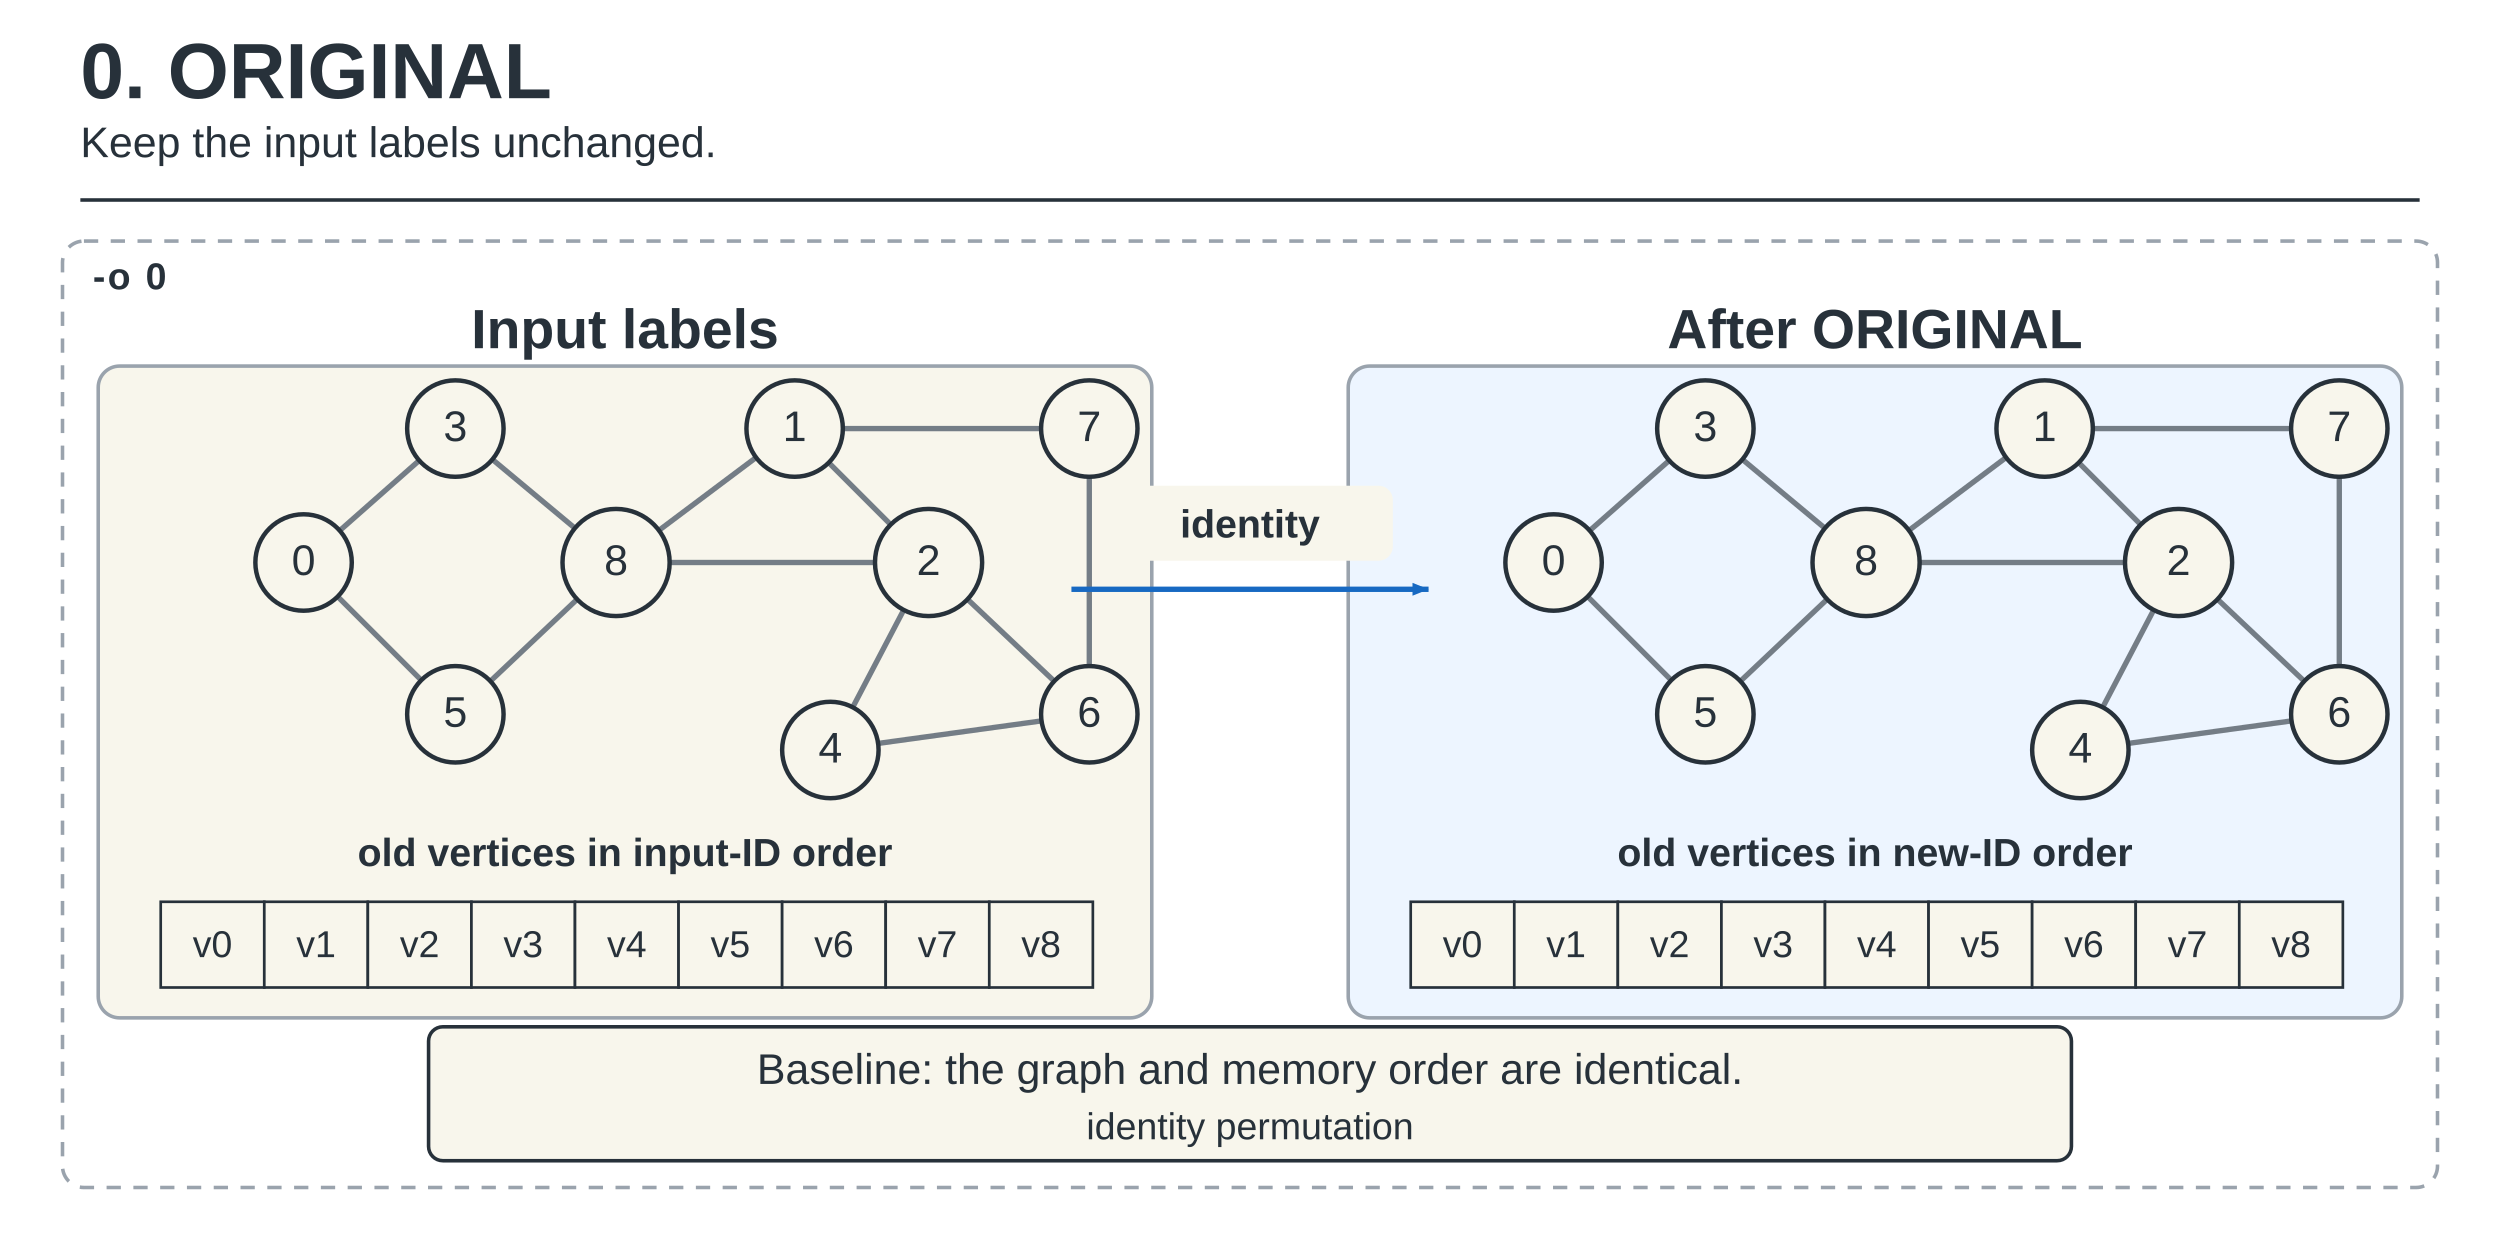
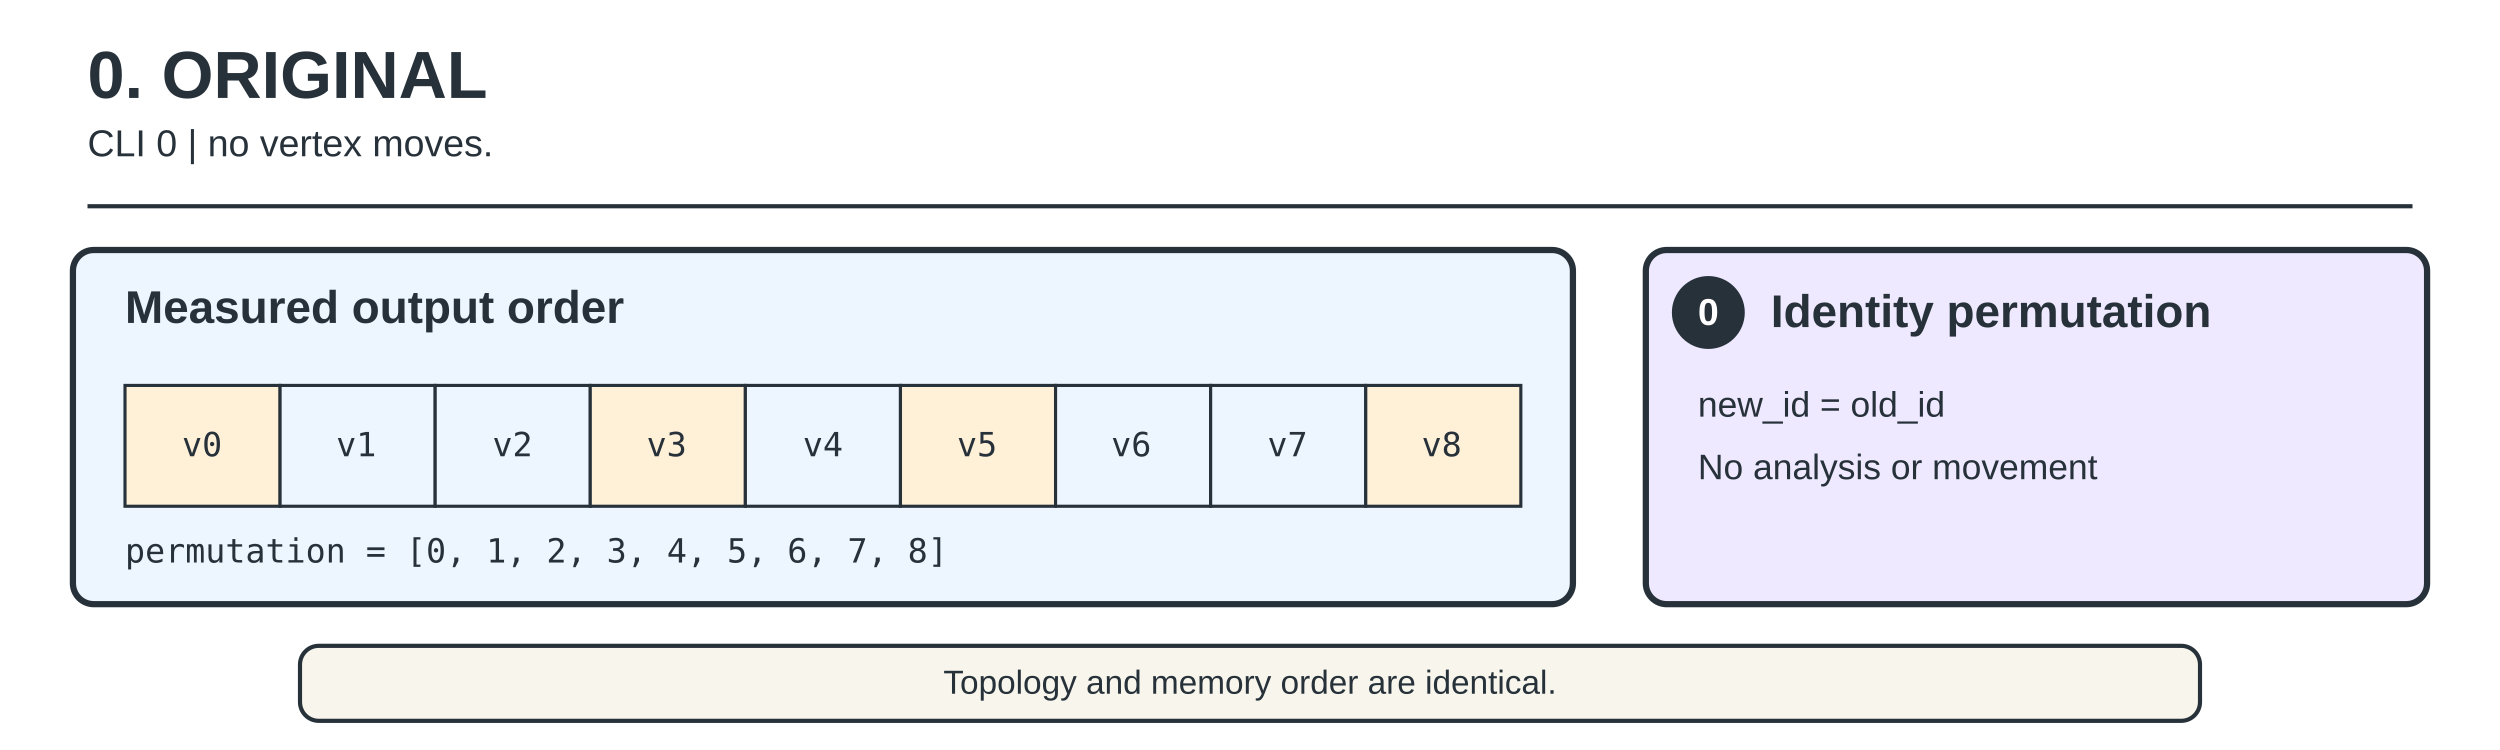
- <svg xmlns="http://www.w3.org/2000/svg" width="1400" height="700" viewBox="0 0 1400 700" role="img" aria-labelledby="title desc" fill="#27313A">
+ <svg xmlns="http://www.w3.org/2000/svg" width="1200" height="360" viewBox="0 0 1200 360" role="img" aria-labelledby="title desc" fill="#27313A">
  <defs>
-     <marker id="arrow" viewBox="0 0 10 8" markerWidth="9" markerHeight="8" refX="10" refY="4" orient="auto" markerUnits="userSpaceOnUse">
+     <marker id="arrow" viewBox="0 0 10 8" markerWidth="10" markerHeight="8" refX="10" refY="4" orient="auto" markerUnits="userSpaceOnUse">
      <path d="M0 0 L10 4 L0 8 Z" fill="#1769C2" />
-     </marker>
-     <marker id="edge-arrow" viewBox="0 0 8 6" markerWidth="7" markerHeight="6" refX="8" refY="3" orient="auto" markerUnits="userSpaceOnUse">
-       <path d="M0 0 L8 3 L0 6 Z" fill="#747D86" />
    </marker>
    <style>
      :root{color-scheme:light dark}
      @media(prefers-color-scheme:dark){
        [fill="#27313A"]{fill:#ECE7DD}[stroke="#27313A"]{stroke:#ECE7DD}
-         [fill="#FFFFFF"]{fill:#1E2327}
-         [fill="#F8F6EC"]{fill:#252A2E}[fill="#EDF5FF"]{fill:#273846}
-         [fill="#E7F7EA"]{fill:#24382A}[fill="#FFF0D8"]{fill:#3B3122}
-         [fill="#F7DEDC"]{fill:#3D292A}[fill="#EEE9FF"]{fill:#302C3C}
-         [stroke="#9AA3AD"]{stroke:#747D86}
+         [fill="#FFFFFF"]{fill:#1E2327}[fill="#F8F6EC"]{fill:#252A2E}
+         [fill="#EDF5FF"]{fill:#273846}[fill="#E7F7EA"]{fill:#24382A}
+         [fill="#FFF0D8"]{fill:#3B3122}[fill="#F7DEDC"]{fill:#3D292A}
+         [fill="#EEE9FF"]{fill:#302C3C}[stroke="#9AA3AD"]{stroke:#747D86}
+         [stroke="#1769C2"]{stroke:#63A8FF}[fill="#1769C2"]{fill:#63A8FF}
+         .arrow{stroke:#63A8FF!important}.edge{stroke:#ECE7DD!important}
      }
-       .sans{font-family:Arial,Helvetica,sans-serif}.title{font-size:44px;font-weight:700}
-       .subtitle{font-size:24px}.domain{font-size:21px;font-weight:700;letter-spacing:1.3px}
-       .heading{font-size:31px;font-weight:700}.body{font-size:24px}
-       .label{font-size:22px;font-weight:700}.small{font-size:21px}
-       .flow{fill:none;stroke:#1769C2;stroke-width:3;marker-end:url(#arrow)}
-       .graph-panel{stroke:#9AA3AD;stroke-width:2}
+       .sans{font-family:Arial,Helvetica,sans-serif}
+       .mono{font-family:"SFMono-Regular",Consolas,monospace}
+       .title{font-size:32px;font-weight:700}.subtitle{font-size:18px}
+       .domain{font-size:16px;font-weight:700;letter-spacing:1.2px}.heading{font-size:22px;font-weight:700}
+       .label{font-size:18px;font-weight:700}.body{font-size:17px}.small{font-size:16px}
+       .arrow{fill:none;stroke:#1769C2;stroke-width:3;marker-end:url(#arrow)}
+       .edge{stroke:#27313A;stroke-width:2.2}
    </style>
  </defs>
-   <rect width="1400" height="700" fill="#FFFFFF" />
-   <text x="45" y="55" class="sans title">0. ORIGINAL</text>
-   <text x="45" y="88" class="sans subtitle">Keep the input labels unchanged.</text>
-   <line x1="45" y1="112" x2="1355" y2="112" stroke="#27313A" stroke-width="2" />
-   <rect x="35" y="135" width="1330" height="530" rx="12" fill="none" stroke="#9AA3AD" stroke-width="2" stroke-dasharray="8 7" />
-   <text x="52" y="162" class="sans domain">-o 0</text>
-   <text x="350" y="195" text-anchor="middle" class="sans heading">Input labels</text>
-   <text x="1050" y="195" text-anchor="middle" class="sans heading">After ORIGINAL</text>
-   <rect x="55" y="205" width="590" height="365" rx="12" fill="#F8F6EC" class="graph-panel" />
-   <rect x="755" y="205" width="590" height="365" rx="12" fill="#EDF5FF" class="graph-panel" />
-   <line x1="170" y1="315" x2="255" y2="240" stroke="#747D86" stroke-width="3" />
-   <line x1="170" y1="315" x2="255" y2="400" stroke="#747D86" stroke-width="3" />
-   <line x1="255" y1="240" x2="345" y2="315" stroke="#747D86" stroke-width="3" />
-   <line x1="255" y1="400" x2="345" y2="315" stroke="#747D86" stroke-width="3" />
-   <line x1="345" y1="315" x2="445" y2="240" stroke="#747D86" stroke-width="3" />
-   <line x1="345" y1="315" x2="520" y2="315" stroke="#747D86" stroke-width="3" />
-   <line x1="445" y1="240" x2="520" y2="315" stroke="#747D86" stroke-width="3" />
-   <line x1="445" y1="240" x2="610" y2="240" stroke="#747D86" stroke-width="3" />
-   <line x1="520" y1="315" x2="465" y2="420" stroke="#747D86" stroke-width="3" />
-   <line x1="520" y1="315" x2="610" y2="400" stroke="#747D86" stroke-width="3" />
-   <line x1="465" y1="420" x2="610" y2="400" stroke="#747D86" stroke-width="3" />
-   <line x1="610" y1="400" x2="610" y2="240" stroke="#747D86" stroke-width="3" />
-   <circle cx="170" cy="315" r="27" fill="#F8F6EC" stroke="#27313A" stroke-width="2.5" />
-   <text x="170" y="322" text-anchor="middle" class="sans body">0</text>
-   <circle cx="255" cy="240" r="27" fill="#F8F6EC" stroke="#27313A" stroke-width="2.5" />
-   <text x="255" y="247" text-anchor="middle" class="sans body">3</text>
-   <circle cx="255" cy="400" r="27" fill="#F8F6EC" stroke="#27313A" stroke-width="2.5" />
-   <text x="255" y="407" text-anchor="middle" class="sans body">5</text>
-   <circle cx="345" cy="315" r="30" fill="#F8F6EC" stroke="#27313A" stroke-width="2.5" />
-   <text x="345" y="322" text-anchor="middle" class="sans body">8</text>
-   <circle cx="445" cy="240" r="27" fill="#F8F6EC" stroke="#27313A" stroke-width="2.5" />
-   <text x="445" y="247" text-anchor="middle" class="sans body">1</text>
-   <circle cx="520" cy="315" r="30" fill="#F8F6EC" stroke="#27313A" stroke-width="2.5" />
-   <text x="520" y="322" text-anchor="middle" class="sans body">2</text>
-   <circle cx="465" cy="420" r="27" fill="#F8F6EC" stroke="#27313A" stroke-width="2.5" />
-   <text x="465" y="427" text-anchor="middle" class="sans body">4</text>
-   <circle cx="610" cy="400" r="27" fill="#F8F6EC" stroke="#27313A" stroke-width="2.5" />
-   <text x="610" y="407" text-anchor="middle" class="sans body">6</text>
-   <circle cx="610" cy="240" r="27" fill="#F8F6EC" stroke="#27313A" stroke-width="2.5" />
-   <text x="610" y="247" text-anchor="middle" class="sans body">7</text>
-   <path d="M600 330 H800" class="flow" />
-   <rect x="620" y="272" width="160" height="42" rx="8" fill="#F8F6EC" />
-   <text x="700" y="301" text-anchor="middle" class="sans label">identity</text>
-   <line x1="870" y1="315" x2="955" y2="240" stroke="#747D86" stroke-width="3" />
-   <line x1="870" y1="315" x2="955" y2="400" stroke="#747D86" stroke-width="3" />
-   <line x1="955" y1="240" x2="1045" y2="315" stroke="#747D86" stroke-width="3" />
-   <line x1="955" y1="400" x2="1045" y2="315" stroke="#747D86" stroke-width="3" />
-   <line x1="1045" y1="315" x2="1145" y2="240" stroke="#747D86" stroke-width="3" />
-   <line x1="1045" y1="315" x2="1220" y2="315" stroke="#747D86" stroke-width="3" />
-   <line x1="1145" y1="240" x2="1220" y2="315" stroke="#747D86" stroke-width="3" />
-   <line x1="1145" y1="240" x2="1310" y2="240" stroke="#747D86" stroke-width="3" />
-   <line x1="1220" y1="315" x2="1165" y2="420" stroke="#747D86" stroke-width="3" />
-   <line x1="1220" y1="315" x2="1310" y2="400" stroke="#747D86" stroke-width="3" />
-   <line x1="1165" y1="420" x2="1310" y2="400" stroke="#747D86" stroke-width="3" />
-   <line x1="1310" y1="400" x2="1310" y2="240" stroke="#747D86" stroke-width="3" />
-   <circle cx="870" cy="315" r="27" fill="#F8F6EC" stroke="#27313A" stroke-width="2.5" />
-   <text x="870" y="322" text-anchor="middle" class="sans body">0</text>
-   <circle cx="955" cy="240" r="27" fill="#F8F6EC" stroke="#27313A" stroke-width="2.5" />
-   <text x="955" y="247" text-anchor="middle" class="sans body">3</text>
-   <circle cx="955" cy="400" r="27" fill="#F8F6EC" stroke="#27313A" stroke-width="2.5" />
-   <text x="955" y="407" text-anchor="middle" class="sans body">5</text>
-   <circle cx="1045" cy="315" r="30" fill="#F8F6EC" stroke="#27313A" stroke-width="2.5" />
-   <text x="1045" y="322" text-anchor="middle" class="sans body">8</text>
-   <circle cx="1145" cy="240" r="27" fill="#F8F6EC" stroke="#27313A" stroke-width="2.5" />
-   <text x="1145" y="247" text-anchor="middle" class="sans body">1</text>
-   <circle cx="1220" cy="315" r="30" fill="#F8F6EC" stroke="#27313A" stroke-width="2.5" />
-   <text x="1220" y="322" text-anchor="middle" class="sans body">2</text>
-   <circle cx="1165" cy="420" r="27" fill="#F8F6EC" stroke="#27313A" stroke-width="2.5" />
-   <text x="1165" y="427" text-anchor="middle" class="sans body">4</text>
-   <circle cx="1310" cy="400" r="27" fill="#F8F6EC" stroke="#27313A" stroke-width="2.5" />
-   <text x="1310" y="407" text-anchor="middle" class="sans body">6</text>
-   <circle cx="1310" cy="240" r="27" fill="#F8F6EC" stroke="#27313A" stroke-width="2.5" />
-   <text x="1310" y="247" text-anchor="middle" class="sans body">7</text>
-   <text x="350" y="485" text-anchor="middle" class="sans label">old vertices in input-ID order</text>
-   <text x="1050" y="485" text-anchor="middle" class="sans label">old vertices in new-ID order</text>
-   <rect x="90" y="505" width="58" height="48" fill="#F8F6EC" stroke="#27313A" stroke-width="1.5" />
-   <text x="119" y="536" text-anchor="middle" class="sans small">v0</text>
-   <rect x="148" y="505" width="58" height="48" fill="#F8F6EC" stroke="#27313A" stroke-width="1.5" />
-   <text x="177" y="536" text-anchor="middle" class="sans small">v1</text>
-   <rect x="206" y="505" width="58" height="48" fill="#F8F6EC" stroke="#27313A" stroke-width="1.5" />
-   <text x="235" y="536" text-anchor="middle" class="sans small">v2</text>
-   <rect x="264" y="505" width="58" height="48" fill="#F8F6EC" stroke="#27313A" stroke-width="1.5" />
-   <text x="293" y="536" text-anchor="middle" class="sans small">v3</text>
-   <rect x="322" y="505" width="58" height="48" fill="#F8F6EC" stroke="#27313A" stroke-width="1.5" />
-   <text x="351" y="536" text-anchor="middle" class="sans small">v4</text>
-   <rect x="380" y="505" width="58" height="48" fill="#F8F6EC" stroke="#27313A" stroke-width="1.5" />
-   <text x="409" y="536" text-anchor="middle" class="sans small">v5</text>
-   <rect x="438" y="505" width="58" height="48" fill="#F8F6EC" stroke="#27313A" stroke-width="1.5" />
-   <text x="467" y="536" text-anchor="middle" class="sans small">v6</text>
-   <rect x="496" y="505" width="58" height="48" fill="#F8F6EC" stroke="#27313A" stroke-width="1.5" />
-   <text x="525" y="536" text-anchor="middle" class="sans small">v7</text>
-   <rect x="554" y="505" width="58" height="48" fill="#F8F6EC" stroke="#27313A" stroke-width="1.5" />
-   <text x="583" y="536" text-anchor="middle" class="sans small">v8</text>
-   <rect x="790" y="505" width="58" height="48" fill="#F8F6EC" stroke="#27313A" stroke-width="1.5" />
-   <text x="819" y="536" text-anchor="middle" class="sans small">v0</text>
-   <rect x="848" y="505" width="58" height="48" fill="#F8F6EC" stroke="#27313A" stroke-width="1.5" />
-   <text x="877" y="536" text-anchor="middle" class="sans small">v1</text>
-   <rect x="906" y="505" width="58" height="48" fill="#F8F6EC" stroke="#27313A" stroke-width="1.5" />
-   <text x="935" y="536" text-anchor="middle" class="sans small">v2</text>
-   <rect x="964" y="505" width="58" height="48" fill="#F8F6EC" stroke="#27313A" stroke-width="1.5" />
-   <text x="993" y="536" text-anchor="middle" class="sans small">v3</text>
-   <rect x="1022" y="505" width="58" height="48" fill="#F8F6EC" stroke="#27313A" stroke-width="1.5" />
-   <text x="1051" y="536" text-anchor="middle" class="sans small">v4</text>
-   <rect x="1080" y="505" width="58" height="48" fill="#F8F6EC" stroke="#27313A" stroke-width="1.5" />
-   <text x="1109" y="536" text-anchor="middle" class="sans small">v5</text>
-   <rect x="1138" y="505" width="58" height="48" fill="#F8F6EC" stroke="#27313A" stroke-width="1.5" />
-   <text x="1167" y="536" text-anchor="middle" class="sans small">v6</text>
-   <rect x="1196" y="505" width="58" height="48" fill="#F8F6EC" stroke="#27313A" stroke-width="1.5" />
-   <text x="1225" y="536" text-anchor="middle" class="sans small">v7</text>
-   <rect x="1254" y="505" width="58" height="48" fill="#F8F6EC" stroke="#27313A" stroke-width="1.5" />
-   <text x="1283" y="536" text-anchor="middle" class="sans small">v8</text>
-   <rect x="240" y="575" width="920" height="75" rx="8" fill="#F8F6EC" stroke="#27313A" stroke-width="2" />
-   <text x="700" y="607" text-anchor="middle" class="sans body">Baseline: the graph and memory order are identical.</text>
-   <text x="700" y="638" text-anchor="middle" class="sans small">identity permutation</text>
+   <rect width="1200" height="360" fill="#FFFFFF" />
+   <text x="42" y="47" class="sans title">0. ORIGINAL</text>
+   <text x="42" y="75" class="sans subtitle">CLI 0 | no vertex moves.</text>
+   <line x1="42" y1="99" x2="1158" y2="99" stroke="#27313A" stroke-width="2" />
+   <rect x="35" y="120" width="720" height="170" rx="10" fill="#EDF5FF" stroke="#27313A" stroke-width="3" />
+   <text x="60" y="155" class="sans heading">Measured output order</text>
+   <rect x="60.00" y="185" width="74.44" height="58" fill="#FFF0D8" stroke="#27313A" stroke-width="1.5" />
+   <text x="97" y="219" class="mono small" text-anchor="middle">v0</text>
+   <rect x="134.44" y="185" width="74.44" height="58" fill="#EDF5FF" stroke="#27313A" stroke-width="1.5" />
+   <text x="171" y="219" class="mono small" text-anchor="middle">v1</text>
+   <rect x="208.89" y="185" width="74.44" height="58" fill="#EDF5FF" stroke="#27313A" stroke-width="1.5" />
+   <text x="246" y="219" class="mono small" text-anchor="middle">v2</text>
+   <rect x="283.33" y="185" width="74.44" height="58" fill="#FFF0D8" stroke="#27313A" stroke-width="1.5" />
+   <text x="320" y="219" class="mono small" text-anchor="middle">v3</text>
+   <rect x="357.78" y="185" width="74.44" height="58" fill="#EDF5FF" stroke="#27313A" stroke-width="1.5" />
+   <text x="395" y="219" class="mono small" text-anchor="middle">v4</text>
+   <rect x="432.22" y="185" width="74.44" height="58" fill="#FFF0D8" stroke="#27313A" stroke-width="1.5" />
+   <text x="469" y="219" class="mono small" text-anchor="middle">v5</text>
+   <rect x="506.67" y="185" width="74.44" height="58" fill="#EDF5FF" stroke="#27313A" stroke-width="1.5" />
+   <text x="543" y="219" class="mono small" text-anchor="middle">v6</text>
+   <rect x="581.11" y="185" width="74.44" height="58" fill="#EDF5FF" stroke="#27313A" stroke-width="1.5" />
+   <text x="618" y="219" class="mono small" text-anchor="middle">v7</text>
+   <rect x="655.56" y="185" width="74.44" height="58" fill="#FFF0D8" stroke="#27313A" stroke-width="1.5" />
+   <text x="692" y="219" class="mono small" text-anchor="middle">v8</text>
+   <text x="60" y="270" class="mono small">permutation = [0, 1, 2, 3, 4, 5, 6, 7, 8]</text>
+   <rect x="790" y="120" width="375" height="170" rx="10" fill="#EEE9FF" stroke="#27313A" stroke-width="3" />
+   <circle cx="820" cy="150" r="17" fill="#27313A" stroke="#27313A" stroke-width="1" />
+   <text x="820" y="156" class="sans label" text-anchor="middle" fill="#FFFFFF">0</text>
+   <text x="850" y="157" class="sans heading">Identity permutation</text>
+   <text x="815" y="200" class="sans body">new_id = old_id</text>
+   <text x="815" y="230" class="sans body">No analysis or movement</text>
+   <rect x="144" y="310" width="912" height="36" rx="9" fill="#F8F6EC" stroke="#27313A" stroke-width="2" />
+   <text x="600" y="333" class="sans small" text-anchor="middle">Topology and memory order are identical.</text>
</svg>
